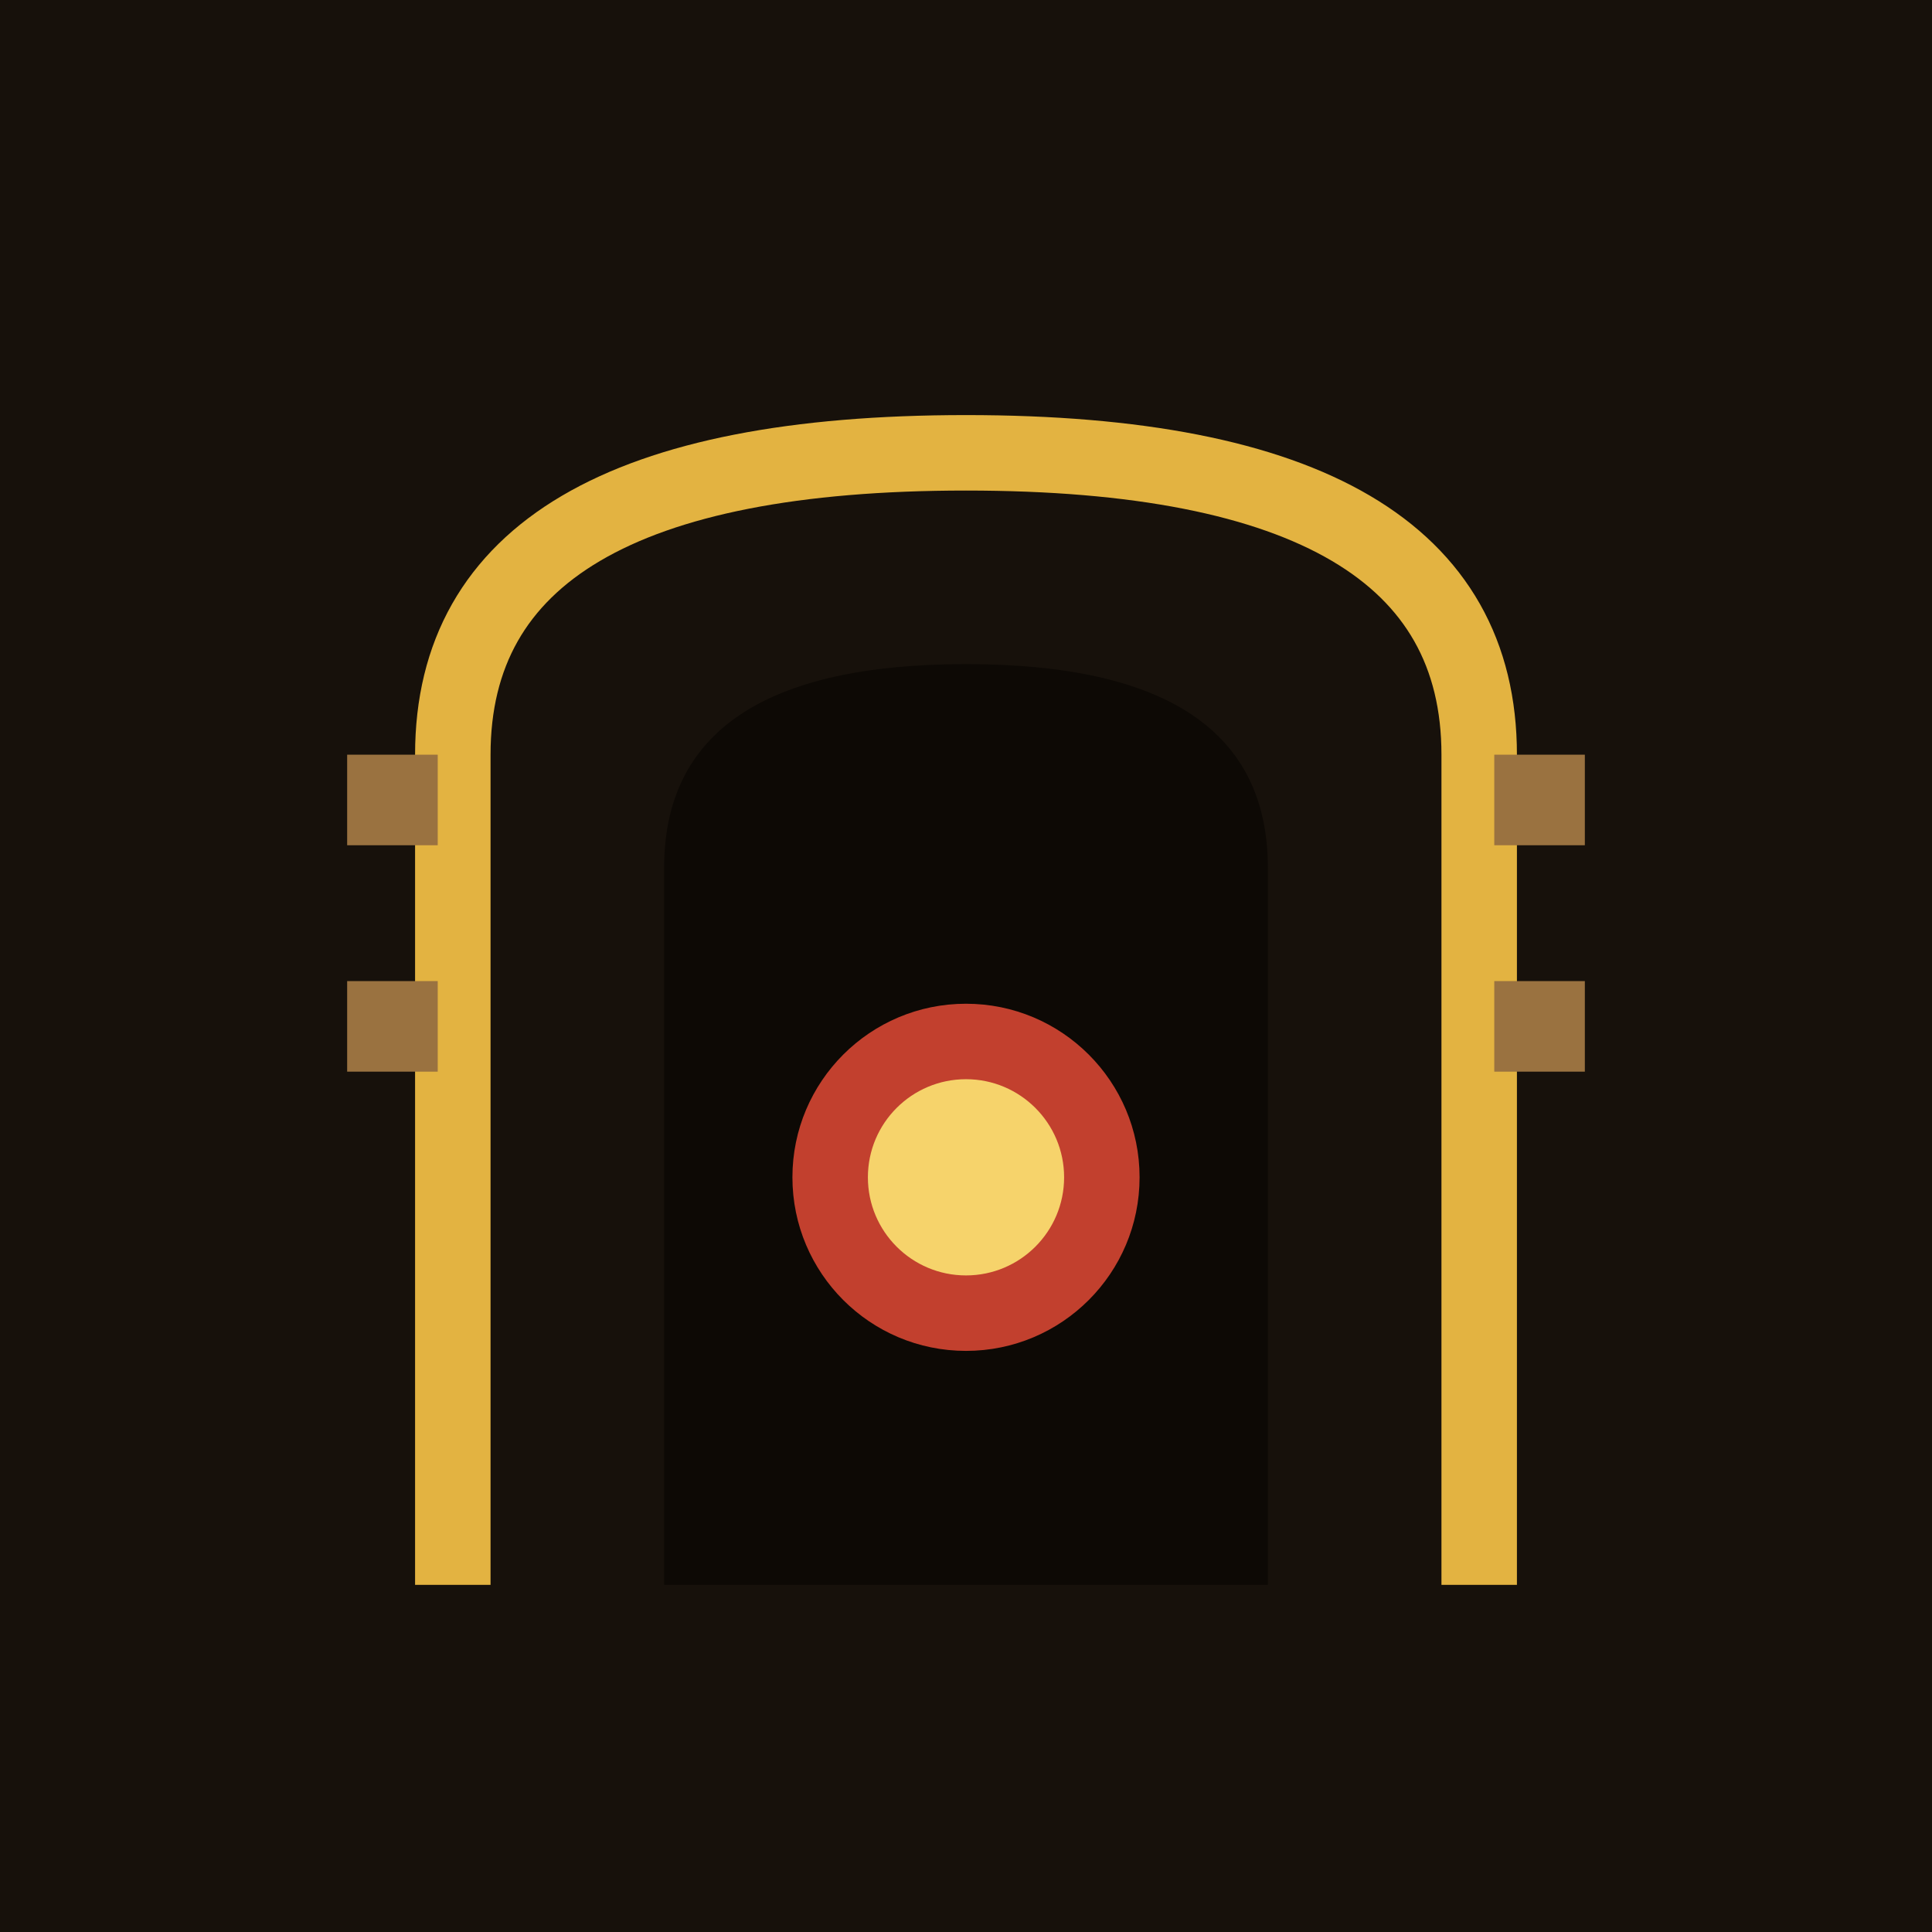
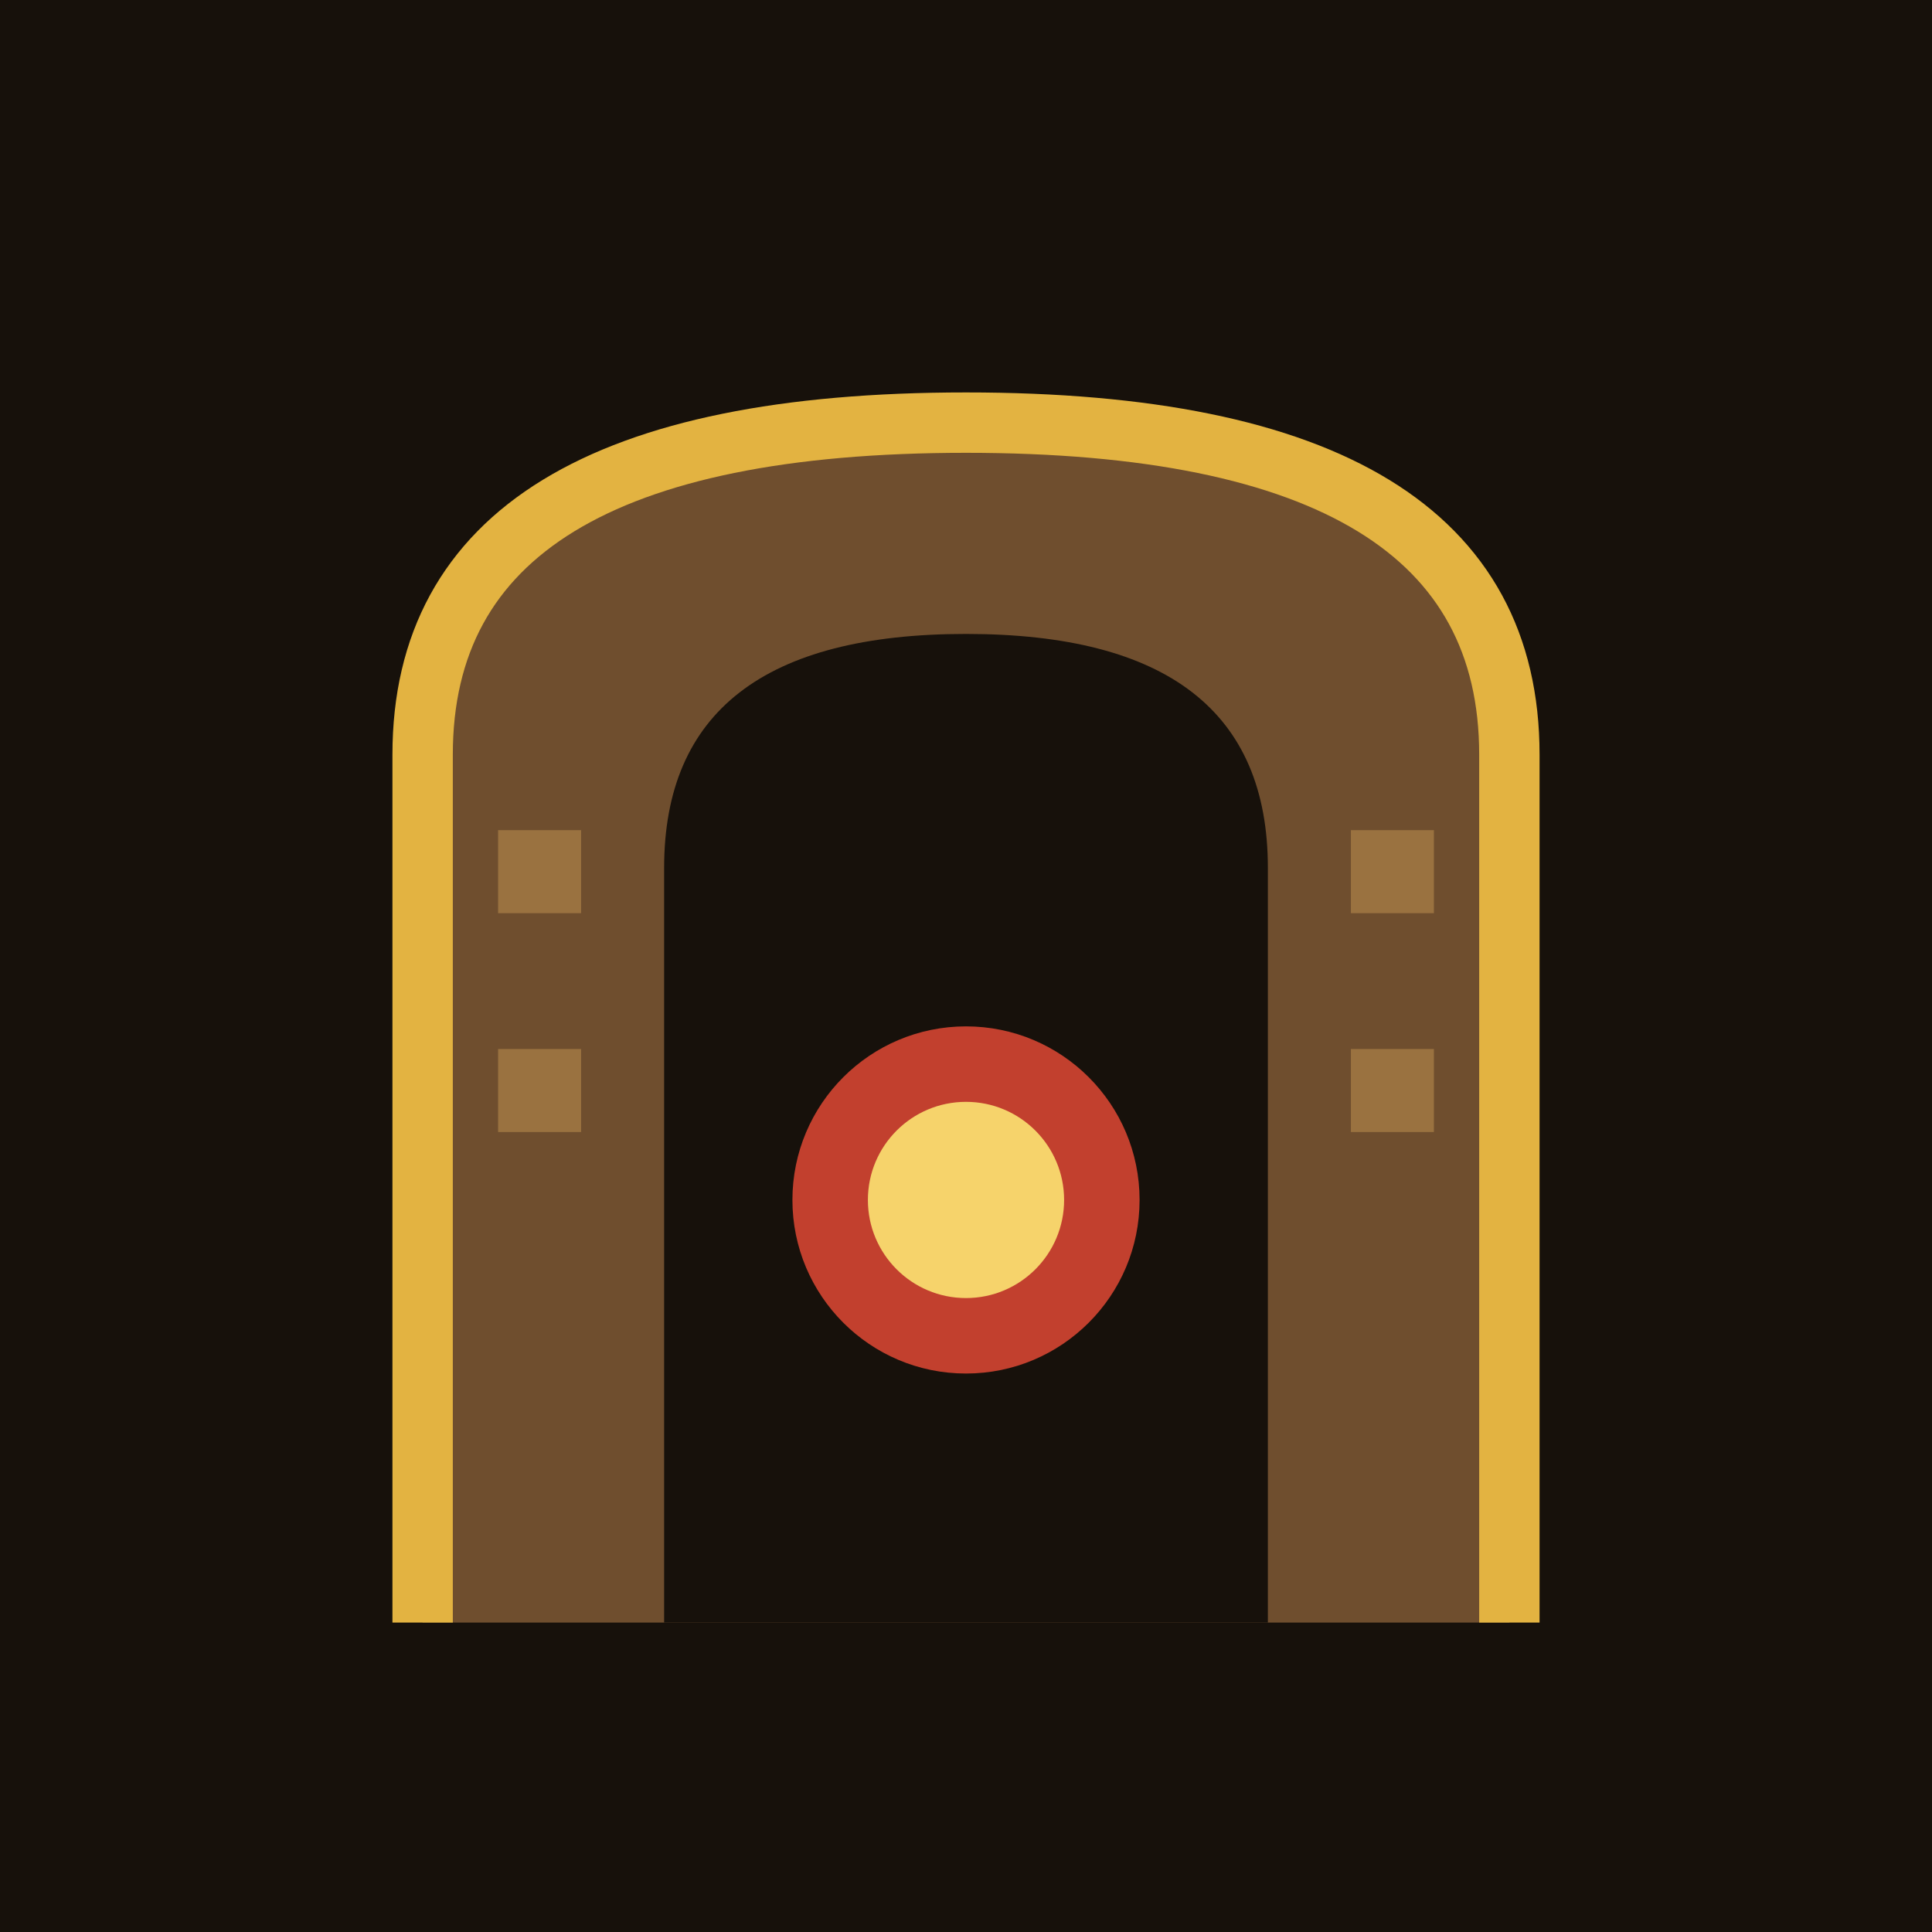
<svg xmlns="http://www.w3.org/2000/svg" viewBox="0 0 512 512">
  <rect width="512" height="512" fill="#17110b" />
-   <g fill="none" stroke="#e3b341" stroke-width="20" stroke-linejoin="round">
-     <path d="M120 420 L120 200 Q120 120 256 120 Q392 120 392 200 L392 420" />
-   </g>
-   <path d="M176 420 L176 230 Q176 176 256 176 Q336 176 336 230 L336 420 Z" fill="#0d0905" />
-   <g>
-     <circle cx="256" cy="312" r="46" fill="#c2402e" />
-     <circle cx="256" cy="312" r="26" fill="#f6d36b" />
-   </g>
+   <path d="M112 430 L112 200 Q112 112 256 112 Q400 112 400 200 L400 430 Z" fill="#6f4e2e" />
+   <path d="M112 430 L112 200 Q112 112 256 112 Q400 112 400 200 L400 430" fill="none" stroke="#e3b341" stroke-width="16" stroke-linejoin="round" />
+   <path d="M176 430 L176 230 Q176 168 256 168 Q336 168 336 230 L336 430 Z" fill="#17110b" />
+   <circle cx="256" cy="318" r="46" fill="#c2402e" />
+   <circle cx="256" cy="318" r="26" fill="#f6d36b" />
  <g fill="#9a7240">
-     <rect x="92" y="200" width="24" height="24" />
-     <rect x="396" y="200" width="24" height="24" />
-     <rect x="92" y="260" width="24" height="24" />
-     <rect x="396" y="260" width="24" height="24" />
+     <rect x="132" y="220" width="22" height="22" />
+     <rect x="358" y="220" width="22" height="22" />
+     <rect x="132" y="278" width="22" height="22" />
+     <rect x="358" y="278" width="22" height="22" />
  </g>
</svg>
